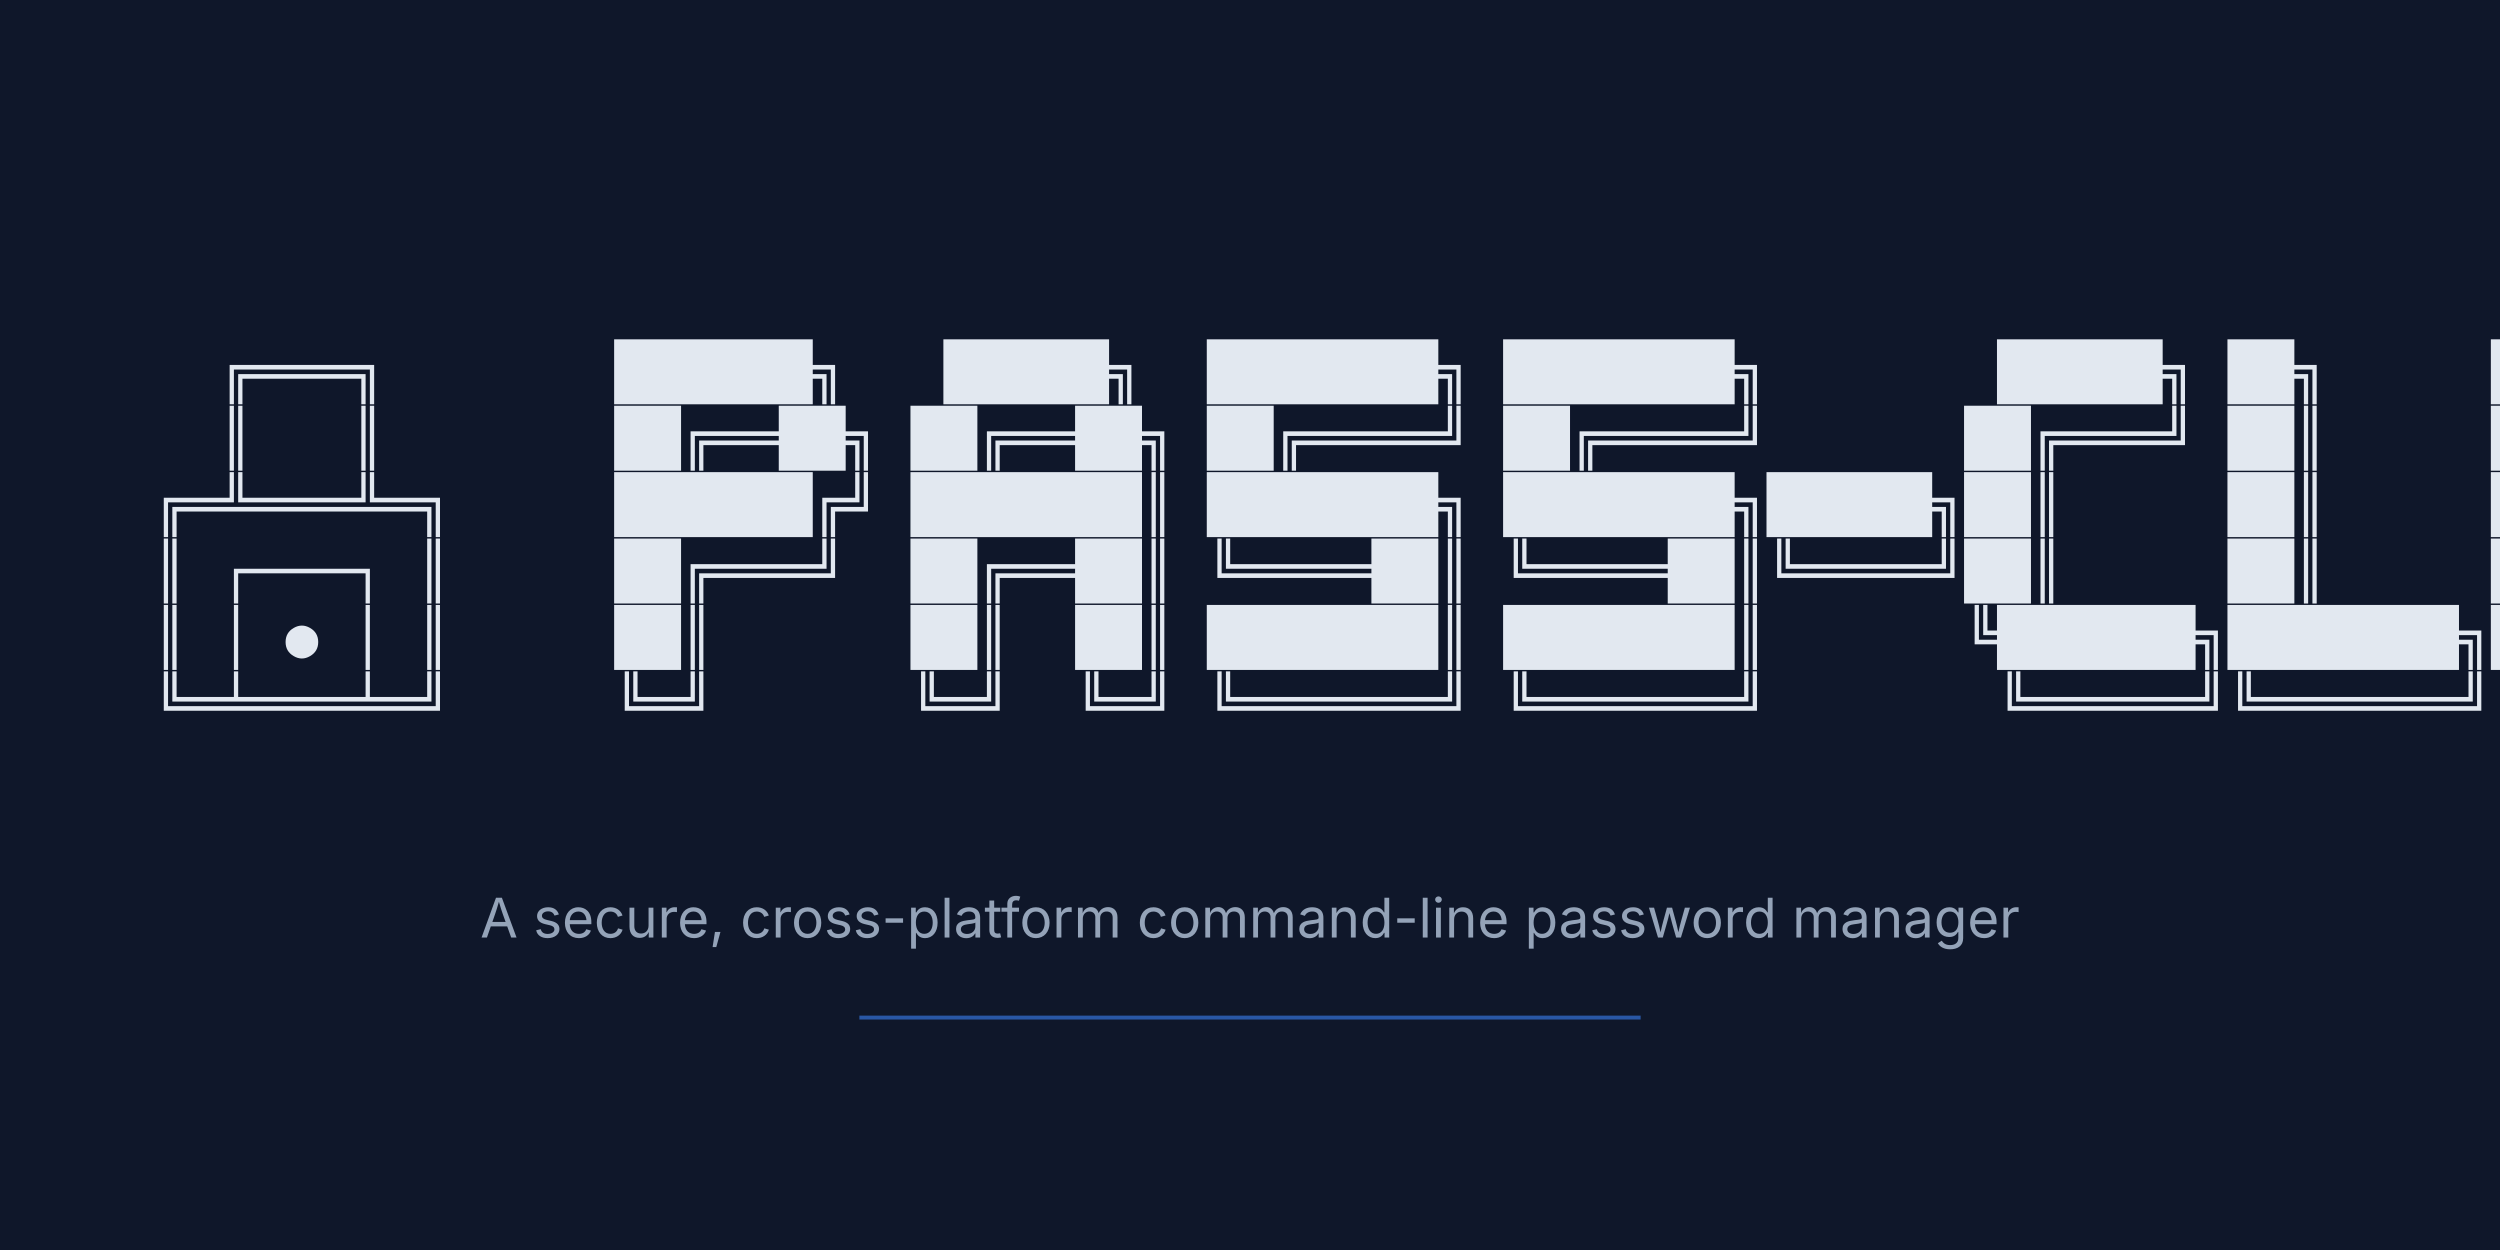
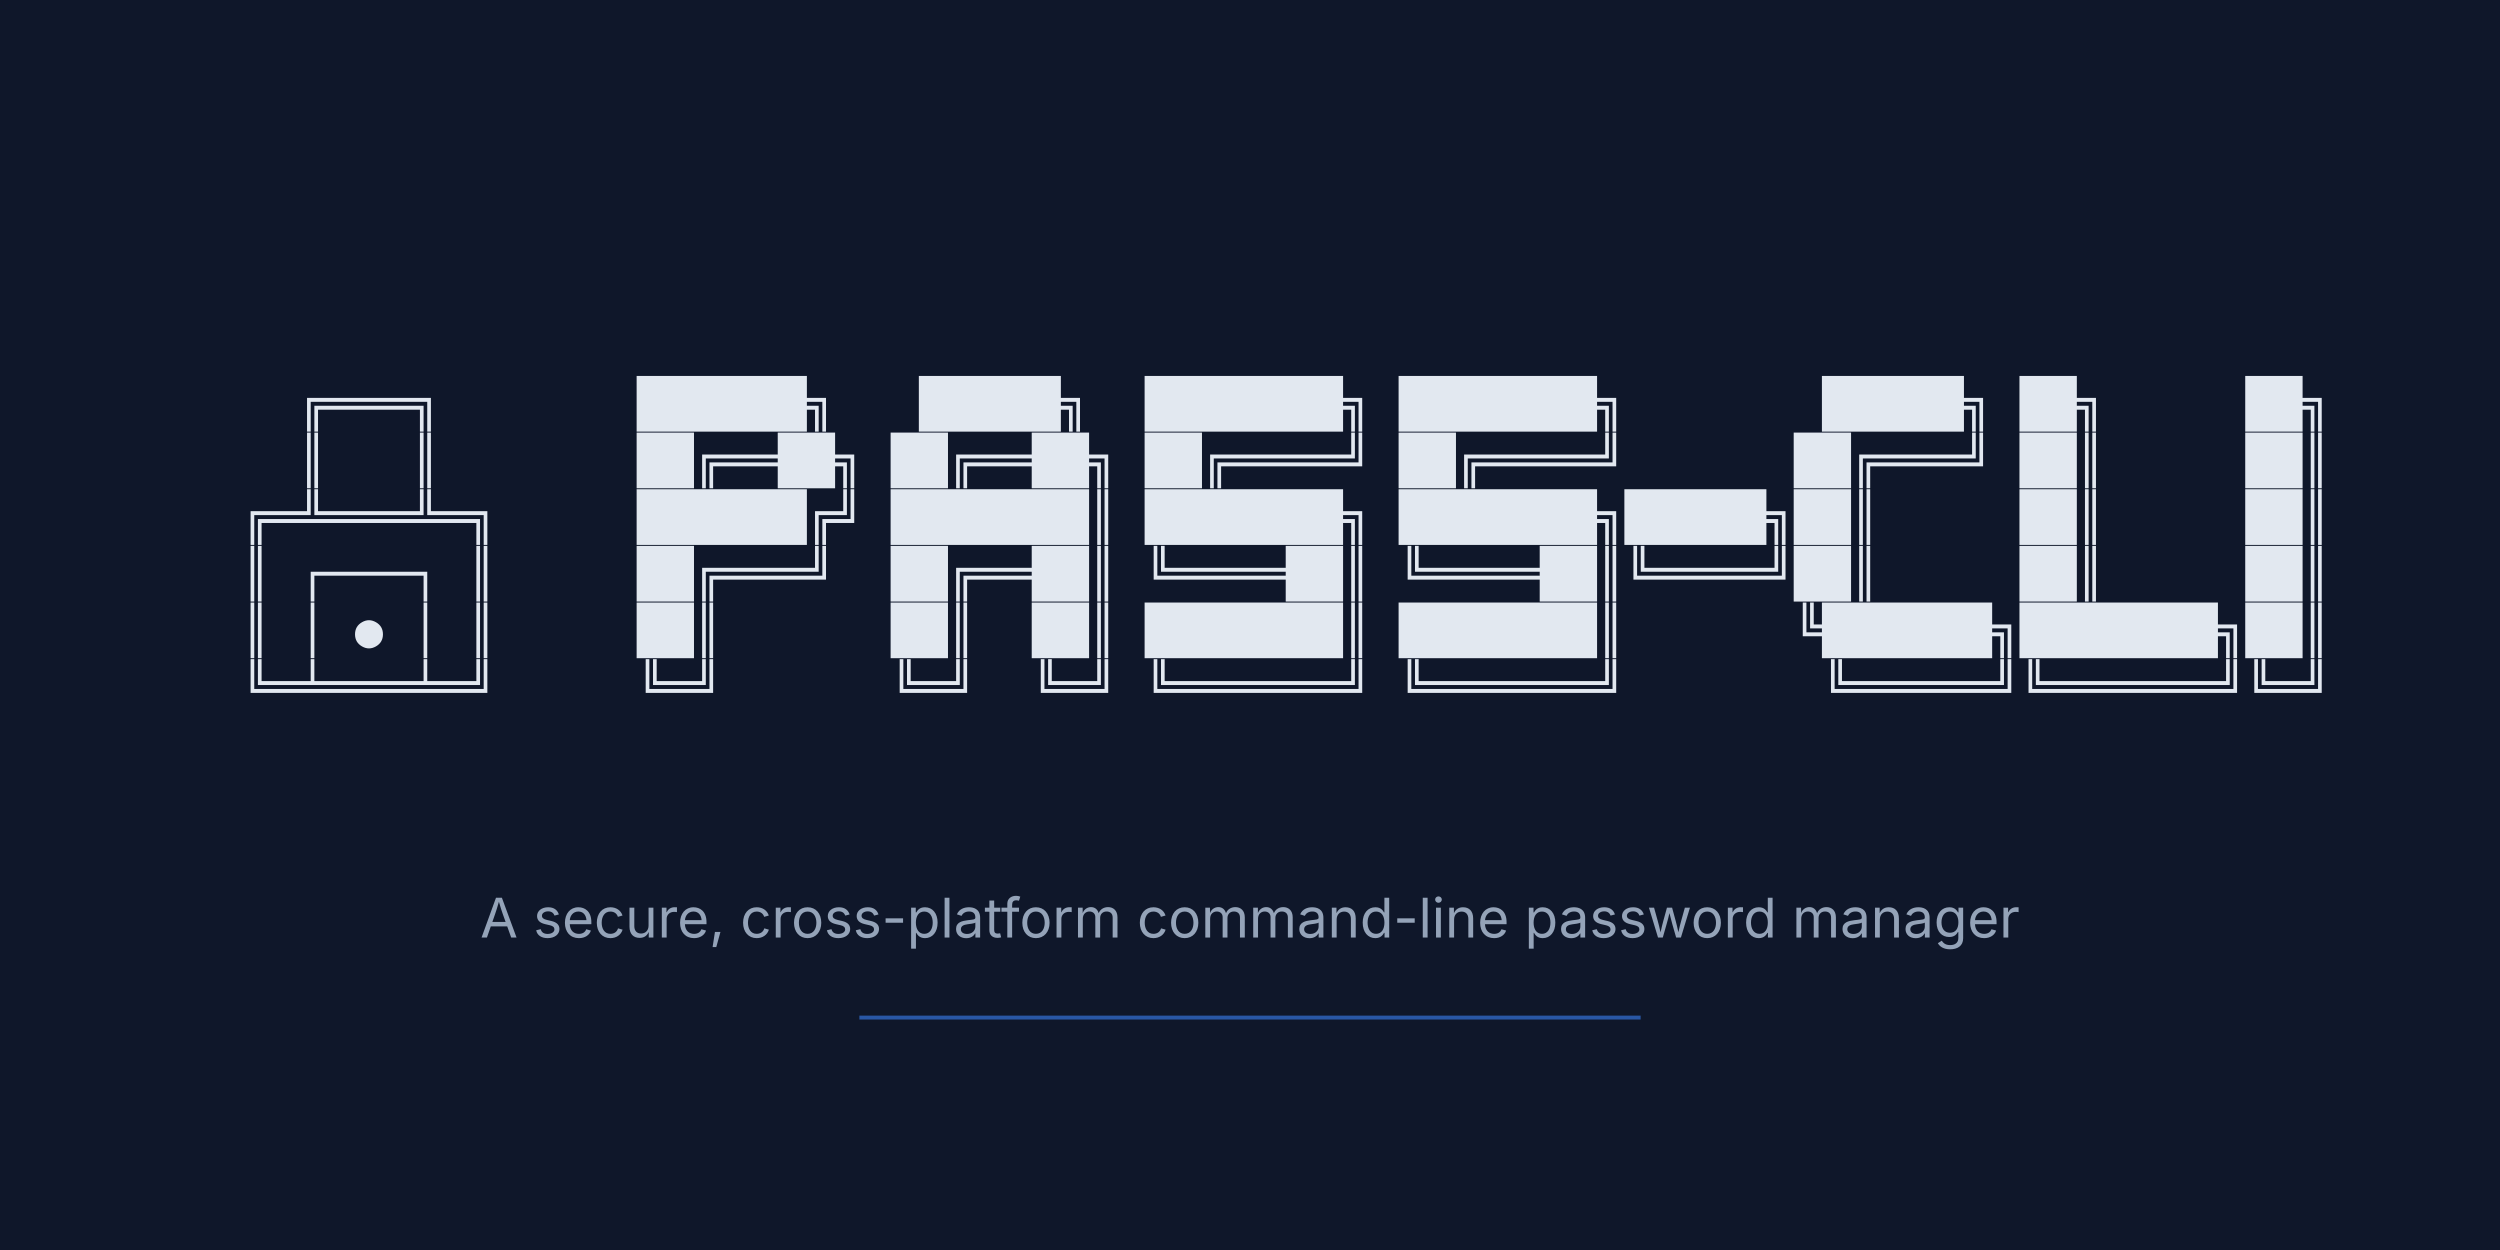
<svg xmlns="http://www.w3.org/2000/svg" viewBox="0 0 1280 640" width="1280" height="640">
  <rect width="1280" height="640" fill="#0f172a" />
-   <g transform="translate(45, 200)">
-     <text font-family="Consolas, 'SF Mono', 'Cascadia Code', monospace" font-size="28" fill="#e2e8f0" xml:space="preserve">
+   <g transform="translate(95, 215)">
+     <text font-family="Consolas, 'SF Mono', 'Cascadia Code', monospace" font-size="24" fill="#e2e8f0" xml:space="preserve">
      <tspan x="0" dy="0">    ╔═══╗       ██████╗   █████╗  ███████╗ ███████╗       █████╗ ██╗     ██╗</tspan>
-       <tspan x="0" dy="34">    ║   ║       ██╔══██╗ ██╔══██╗ ██╔════╝ ██╔════╝      ██╔═══╝ ██║     ██║</tspan>
-       <tspan x="0" dy="34">  ╔═╩═══╩═╗     ██████╔╝ ███████║ ███████╗ ███████╗█████╗██║     ██║     ██║</tspan>
-       <tspan x="0" dy="34">  ║ ┌───┐ ║     ██╔═══╝  ██╔══██║ ╚════██║ ╚════██║╚════╝██║     ██║     ██║</tspan>
-       <tspan x="0" dy="34">  ║ │ ● │ ║     ██║      ██║  ██║ ███████║ ███████║      ╚██████╗███████╗██║</tspan>
-       <tspan x="0" dy="34">  ╚═╧═══╧═╝     ╚═╝      ╚═╝  ╚═╝ ╚══════╝ ╚══════╝       ╚═════╝╚══════╝╚═╝</tspan>
+       <tspan x="0" dy="29">    ║   ║       ██╔══██╗ ██╔══██╗ ██╔════╝ ██╔════╝      ██╔═══╝ ██║     ██║</tspan>
+       <tspan x="0" dy="29">  ╔═╩═══╩═╗     ██████╔╝ ███████║ ███████╗ ███████╗█████╗██║     ██║     ██║</tspan>
+       <tspan x="0" dy="29">  ║ ┌───┐ ║     ██╔═══╝  ██╔══██║ ╚════██║ ╚════██║╚════╝██║     ██║     ██║</tspan>
+       <tspan x="0" dy="29">  ║ │ ● │ ║     ██║      ██║  ██║ ███████║ ███████║      ╚██████╗███████╗██║</tspan>
+       <tspan x="0" dy="29">  ╚═╧═══╧═╝     ╚═╝      ╚═╝  ╚═╝ ╚══════╝ ╚══════╝       ╚═════╝╚══════╝╚═╝</tspan>
    </text>
  </g>
  <text x="640" y="480" text-anchor="middle" font-family="ui-sans-serif, system-ui, -apple-system, sans-serif" font-size="28" fill="#94a3b8">A secure, cross-platform command-line password manager</text>
  <rect x="440" y="520" width="400" height="2" fill="#3b82f6" opacity="0.6" />
</svg>
